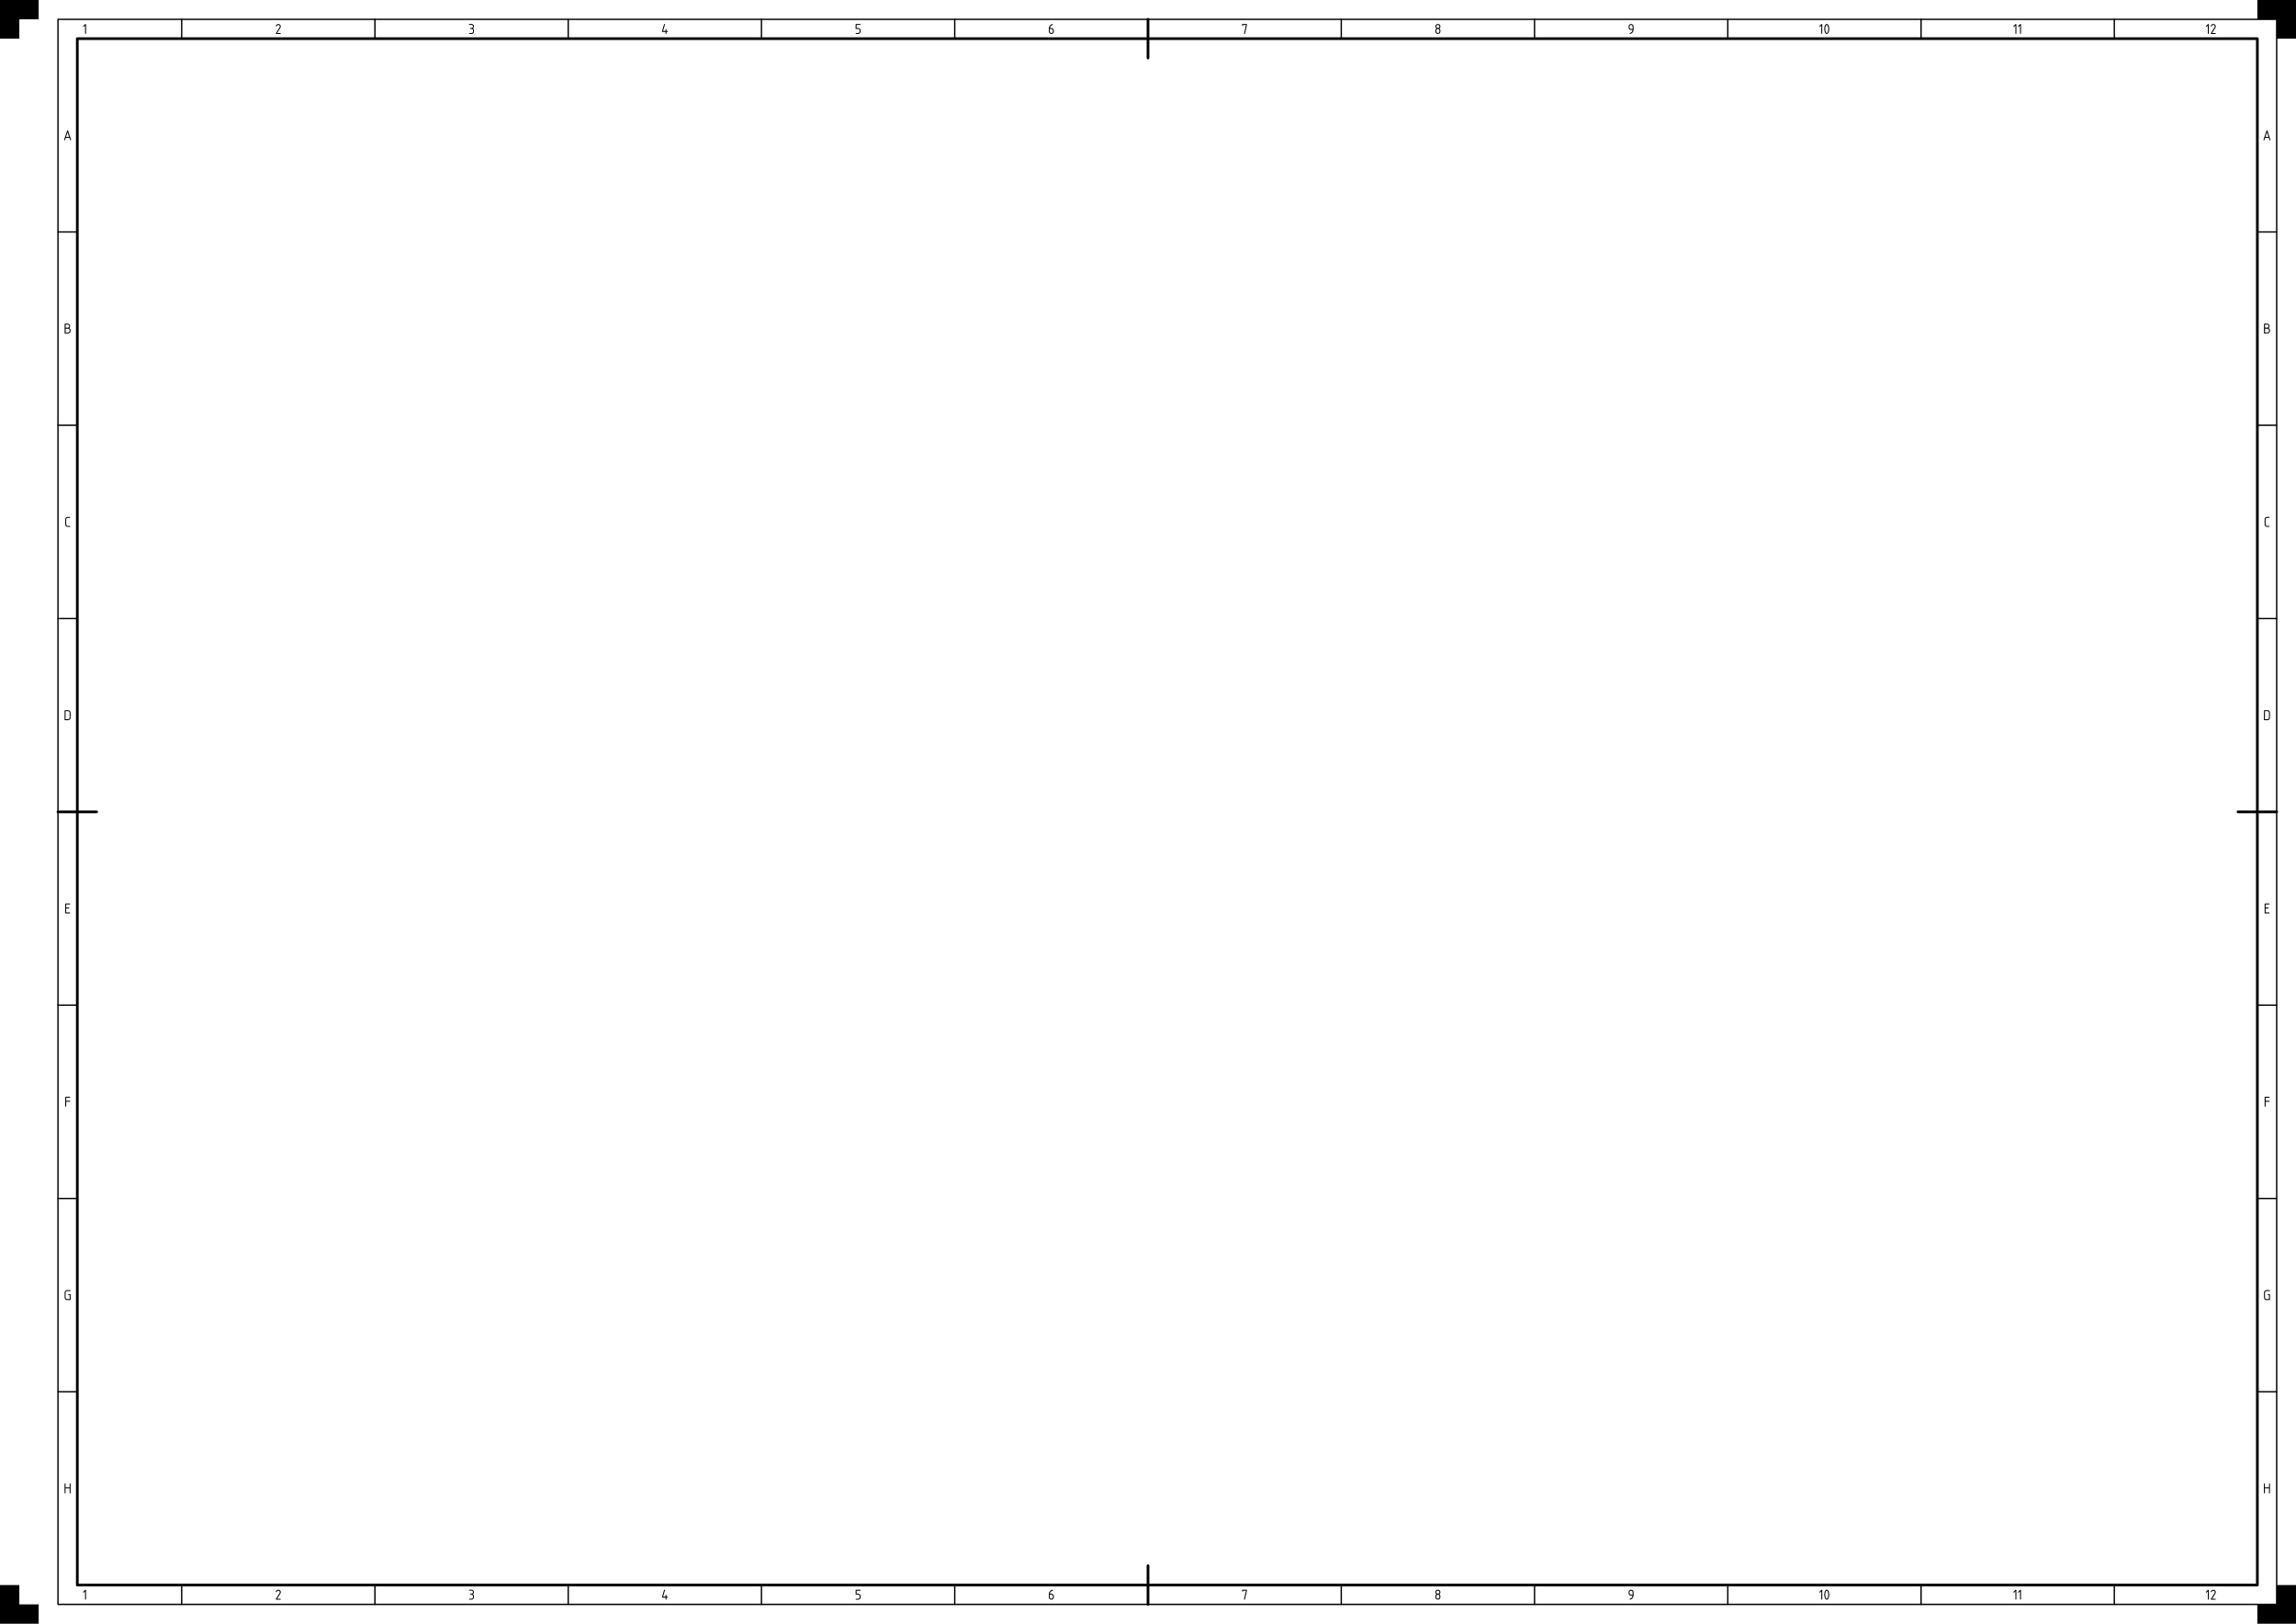
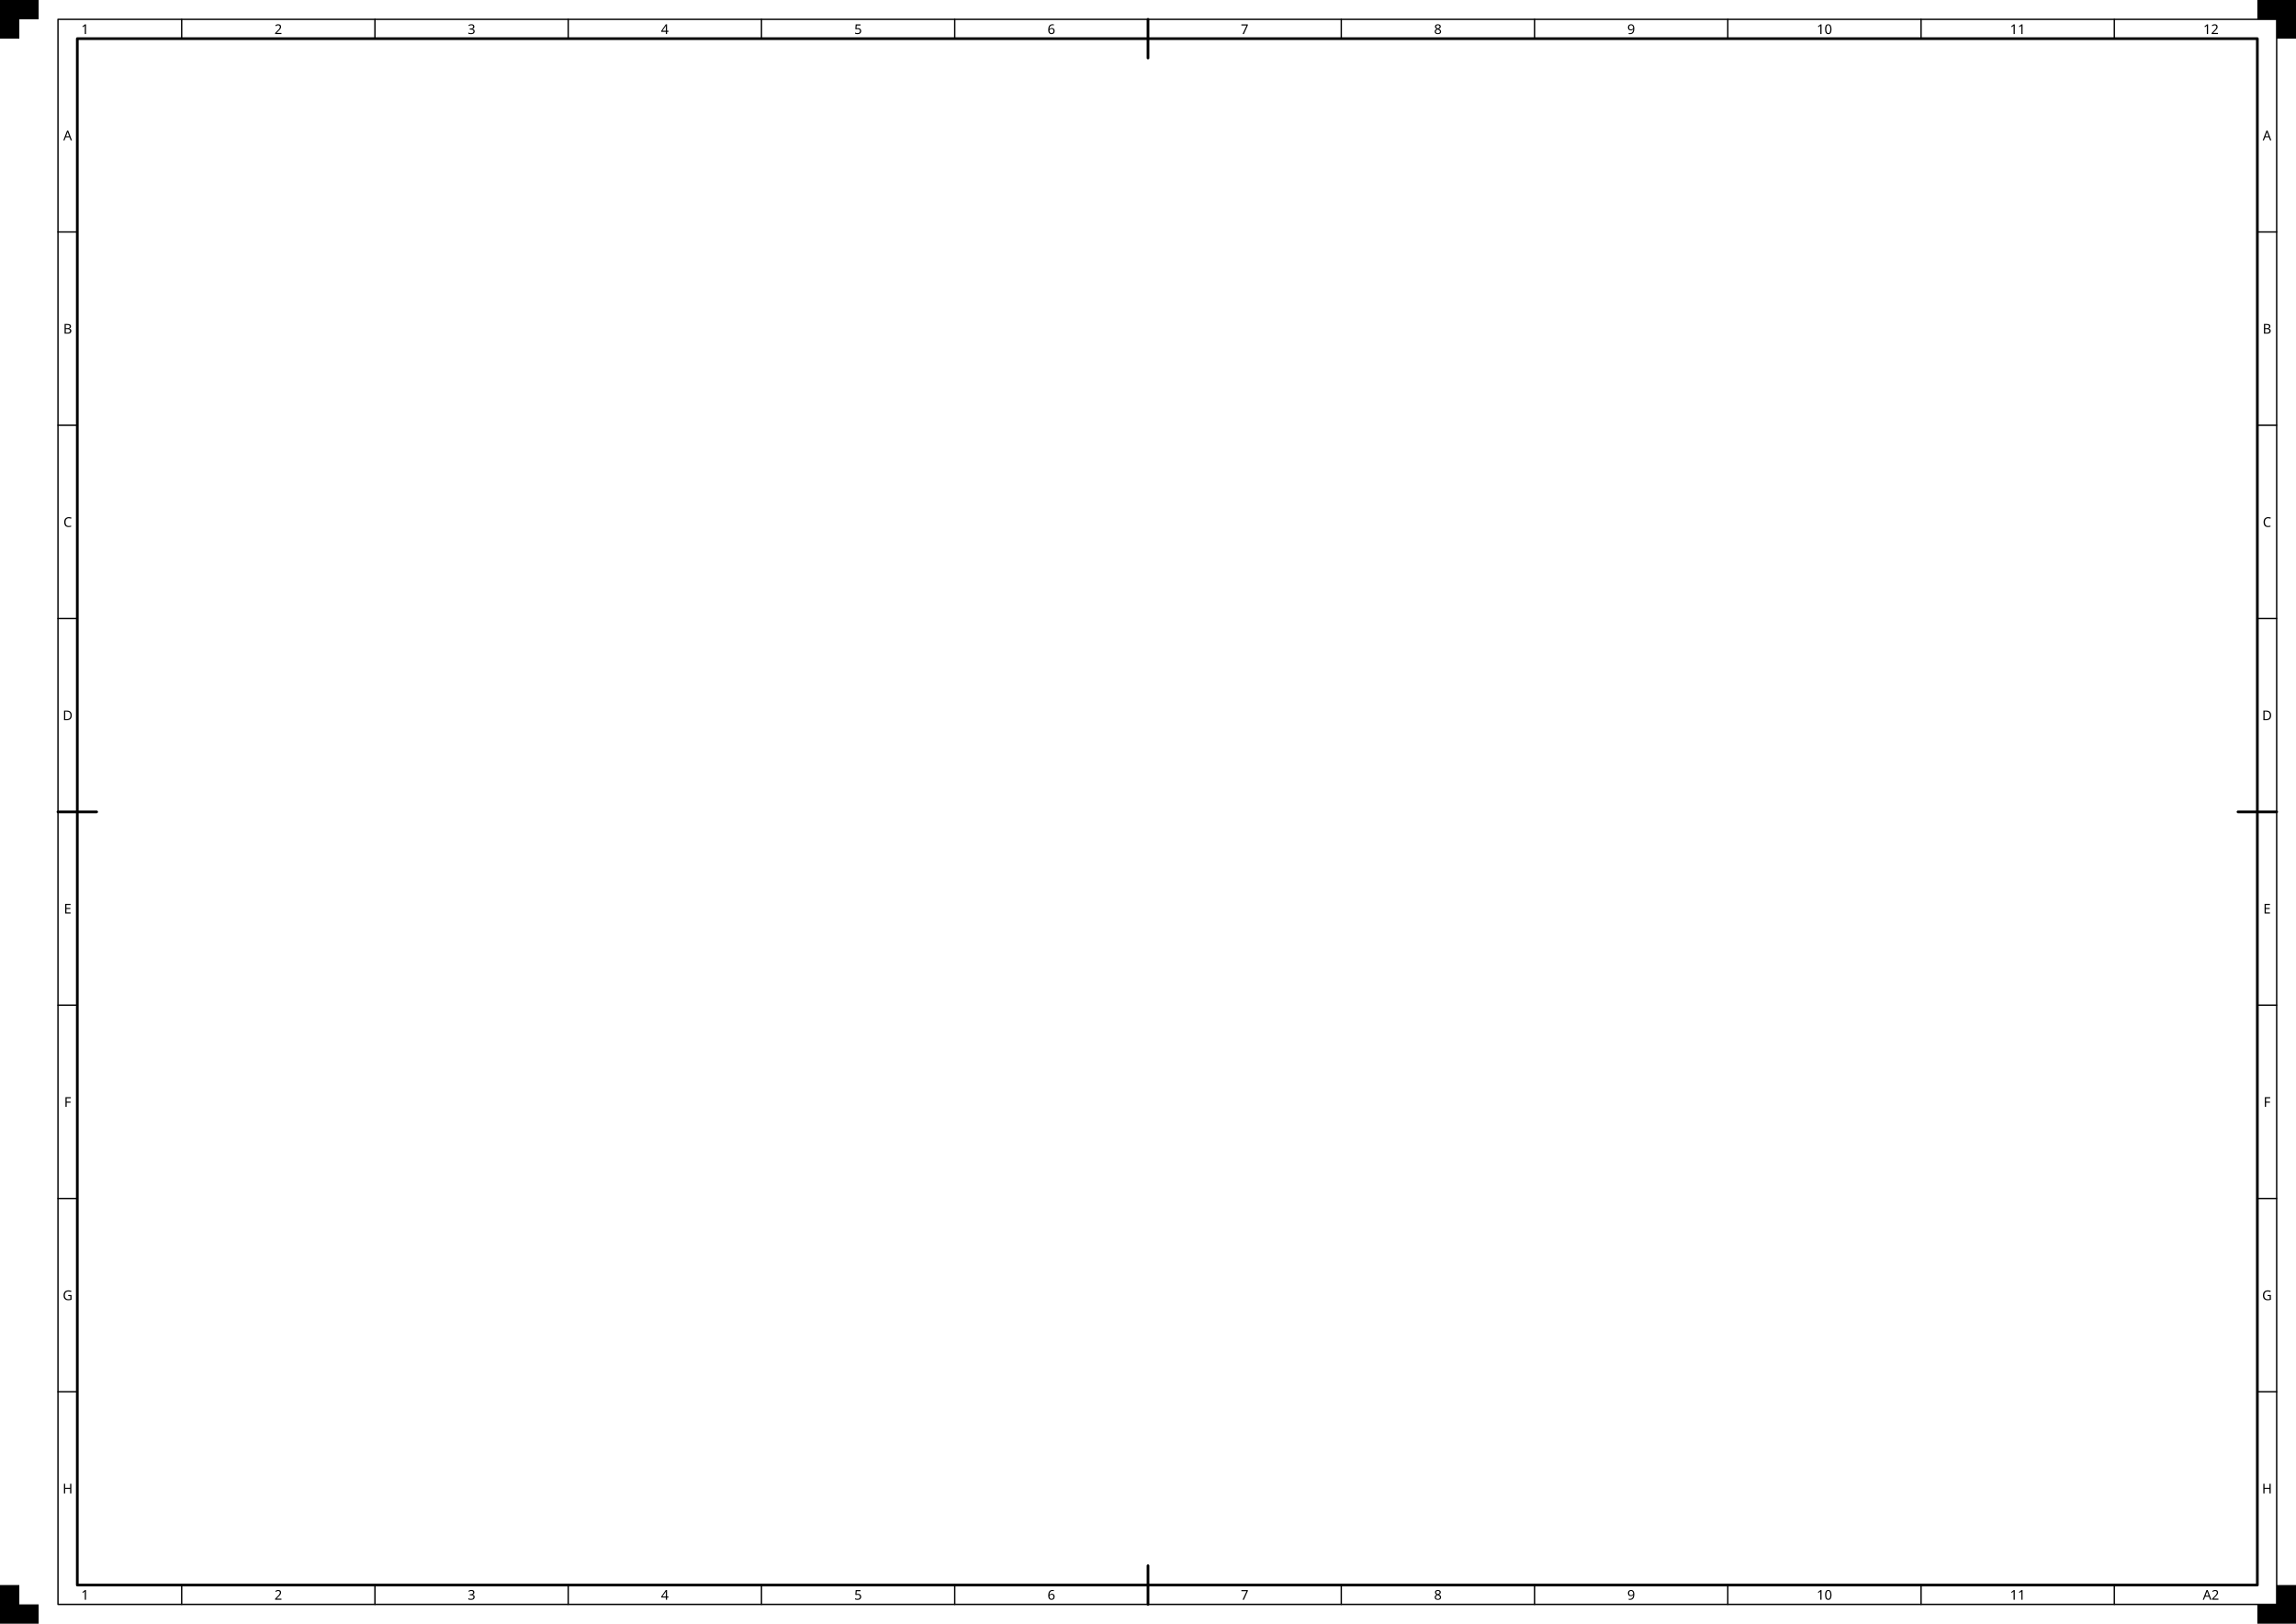
<svg xmlns="http://www.w3.org/2000/svg" width="594mm" height="420mm" viewBox="0 0 594 420" version="1.1" id="svg1">
  <rect id="Drawing space frame" x="20" y="10" width="564" height="400" style="fill:none;stroke:#000000;stroke-width:0.7;stroke-linecap:round;stroke-linejoin:round" />
  <g id="Centring marks" style="fill:none;stroke:#000000;stroke-width:0.7;stroke-linecap:round">
    <path id="Top" d="m 297,5 v 10" />
    <path id="Right" d="m 589,210 h -10" />
    <path id="Bottom" d="m 297,415 v -10" />
    <path id="Left" d="m 15,210 h 10" />
  </g>
  <g id="Grid reference system">
    <g id="Grid reference borders" style="fill:none;stroke:#000000;stroke-width:0.35;stroke-linecap:round;stroke-linejoin:round">
      <rect id="Grid reference border" x="15" y="5" width="574" height="410" />
      <path id="path14" d="m 347,5 v 5" />
      <path id="path15" d="m 397,5 v 5" />
      <path id="path16" d="m 447,5 v 5" />
      <path id="path17" d="m 497,5 v 5" />
      <path id="path18" d="m 547,5 v 5" />
      <path id="path19" d="m 247,5 v 5" />
      <path id="path20" d="m 197,5 v 5" />
      <path id="path21" d="m 147,5 v 5" />
      <path id="path22" d="m 97,5 v 5" />
      <path id="path23" d="m 47,5 v 5" />
      <path id="path25" d="m 15,160 h 5" />
      <path id="path26" d="m 15,110 h 5" />
      <path id="path27" d="m 15,60 h 5" />
      <path id="path28" d="m 15,260 h 5" />
      <path id="path29" d="m 15,310 h 5" />
      <path id="path30" d="m 15,360 h 5" />
      <path id="path33" d="m 584,160 h 5" />
      <path id="path35" d="m 584,110 h 5" />
      <path id="path37" d="m 584,60 h 5" />
      <path id="path39" d="m 584,260 h 5" />
      <path id="path41" d="m 584,310 h 5" />
      <path id="path43" d="m 584,360 h 5" />
      <path id="path47" d="m 247,410 v 5" />
      <path id="path49" d="m 197,410 v 5" />
      <path id="path51" d="m 147,410 v 5" />
      <path id="path53" d="m 97,410 v 5" />
      <path id="path55" d="m 47,410 v 5" />
      <path id="path58" d="m 347,410 v 5" />
      <path id="path60" d="m 397,410 v 5" />
      <path id="path62" d="m 447,410 v 5" />
      <path id="path64" d="m 497,410 v 5" />
      <path id="path67" d="m 547,410 v 5" />
    </g>
-     <g id="Grid reference markers" style="fill:#000000;stroke:none">
-       <path id="text14" aria-label="7" d="m 322.471,6.207 q 0.144,0 0.144,0.12 0,0.038 -0.036,0.2 0,0 -0.473,2.141 -0.026,0.12 -0.118,0.12 -0.132,0 -0.132,-0.113 0,-0.024 0.005,-0.048 l 0.482,-2.169 h -0.766 q 0,0 0,0.128 0,0.121 -0.125,0.121 -0.118,0 -0.118,-0.126 0,0 0,-0.26 0,-0.115 0.137,-0.115 z" />
-       <path id="text15" aria-label="8" d="m 371.995,7.489 q -0.152,0 -0.268,0.109 -0.126,0.12 -0.126,0.273 v 0.311 q 0,0.126 0.149,0.267 0.089,0.084 0.248,0.084 0.138,0 0.275,-0.111 0.121,-0.099 0.121,-0.28 V 7.887 q 0,-0.145 -0.123,-0.285 -0.099,-0.113 -0.275,-0.113 z m -0.268,-0.935 q -0.125,0.13 -0.125,0.275 0,0.137 0.087,0.263 0.099,0.144 0.302,0.144 0.197,0 0.302,-0.12 0.104,-0.123 0.104,-0.275 0,-0.157 -0.135,-0.28 -0.12,-0.108 -0.275,-0.108 -0.164,0 -0.261,0.101 z m -0.115,0.807 Q 371.354,7.161 371.354,6.805 q 0,-0.284 0.231,-0.458 0.197,-0.149 0.419,-0.149 0.185,0 0.318,0.082 0.321,0.198 0.321,0.561 0,0.338 -0.258,0.525 0.261,0.208 0.261,0.511 v 0.292 q 0,0.248 -0.22,0.455 -0.167,0.157 -0.417,0.157 -0.284,0 -0.431,-0.145 Q 371.354,8.415 371.354,8.179 V 7.863 q 0,-0.279 0.258,-0.502 z" />
-       <path id="text16" aria-label="9" d="m 421.598,8.661 q 0,-0.087 0.121,-0.126 0.169,-0.055 0.294,-0.157 0.301,-0.251 0.35,-0.625 h -0.415 q -0.217,0 -0.393,-0.152 -0.214,-0.188 -0.214,-0.436 0,0 0,-0.361 0,-0.285 0.279,-0.489 0.147,-0.108 0.378,-0.108 0.244,0 0.444,0.195 0.181,0.176 0.181,0.449 0,0 0,0.786 0,0.253 -0.089,0.449 -0.145,0.318 -0.337,0.467 -0.308,0.234 -0.477,0.234 -0.123,0 -0.123,-0.126 z m 0.772,-1.794 q 0,-0.173 -0.104,-0.284 -0.118,-0.125 -0.289,-0.125 -0.149,0 -0.27,0.104 -0.123,0.106 -0.123,0.284 v 0.277 q 0,0.173 0.14,0.289 0.111,0.092 0.323,0.092 h 0.323 z" />
-       <path id="text17" aria-label="10" d="m 471.188,6.262 q 0.058,-0.055 0.121,-0.055 0.128,0 0.128,0.142 v 2.285 q 0,0.145 -0.123,0.145 -0.126,0 -0.126,-0.147 0,0 0,-2.015 l -0.297,0.297 q -0.046,0.046 -0.092,0.046 -0.13,0 -0.13,-0.115 0,-0.058 0.05,-0.108 z m 1.407,0.191 q -0.116,0 -0.167,0.103 -0.133,0.263 -0.195,0.603 -0.029,0.159 -0.029,0.323 0,0.12 0.015,0.238 0.05,0.386 0.169,0.656 0.072,0.162 0.205,0.162 0.128,0 0.205,-0.147 0.113,-0.217 0.169,-0.596 0.024,-0.162 0.024,-0.314 0,-0.152 -0.024,-0.294 -0.061,-0.361 -0.202,-0.634 -0.051,-0.099 -0.171,-0.099 z m 0.009,-0.246 q 0.234,0 0.357,0.181 0.19,0.279 0.263,0.784 0.022,0.152 0.022,0.308 0,0.164 -0.024,0.326 -0.073,0.502 -0.255,0.786 -0.125,0.195 -0.369,0.195 -0.241,0 -0.369,-0.202 -0.157,-0.246 -0.251,-0.771 -0.027,-0.152 -0.027,-0.311 0,-0.166 0.029,-0.333 0.091,-0.521 0.236,-0.754 0.13,-0.21 0.388,-0.21 z" />
-       <path id="text18" aria-label="11" d="m 521.409,6.262 q 0.058,-0.055 0.121,-0.055 0.128,0 0.128,0.142 v 2.285 q 0,0.145 -0.123,0.145 -0.126,0 -0.126,-0.147 0,0 0,-2.015 l -0.297,0.297 q -0.046,0.046 -0.092,0.046 -0.13,0 -0.13,-0.115 0,-0.058 0.05,-0.108 z m 1.196,0 q 0.058,-0.055 0.121,-0.055 0.128,0 0.128,0.142 v 2.285 q 0,0.145 -0.123,0.145 -0.126,0 -0.126,-0.147 0,0 0,-2.015 l -0.297,0.297 q -0.046,0.046 -0.092,0.046 -0.13,0 -0.13,-0.115 0,-0.058 0.05,-0.108 z" />
-       <path id="text13" aria-label="12" d="m 571.191,6.262 q 0.058,-0.055 0.121,-0.055 0.128,0 0.128,0.142 v 2.285 q 0,0.145 -0.123,0.145 -0.126,0 -0.126,-0.147 0,0 0,-2.015 l -0.297,0.297 q -0.046,0.046 -0.092,0.046 -0.13,0 -0.13,-0.115 0,-0.058 0.05,-0.108 z m 0.895,0.579 q -0.133,0 -0.133,-0.12 0,-0.038 0.031,-0.099 0.108,-0.212 0.248,-0.302 0.174,-0.113 0.367,-0.113 0.325,0 0.509,0.248 0.135,0.181 0.135,0.39 0,0.183 -0.113,0.366 l -0.829,1.338 h 0.81 q 0.128,0 0.128,0.128 0,0.111 -0.14,0.111 h -0.993 q -0.152,0 -0.152,-0.109 0,-0.048 0.022,-0.084 l 0.919,-1.482 q 0.094,-0.152 0.094,-0.268 0,-0.147 -0.094,-0.256 -0.115,-0.133 -0.306,-0.133 -0.238,0 -0.385,0.28 -0.056,0.106 -0.12,0.106 z" />
-       <path id="text19" aria-label="6" d="m 271.62,7.246 q 0,0 0.378,0 0.287,0 0.479,0.214 0.167,0.186 0.167,0.396 0,0 0,0.345 0,0.22 -0.214,0.427 -0.164,0.159 -0.463,0.159 -0.241,0 -0.427,-0.181 -0.183,-0.178 -0.183,-0.405 V 7.309 q 0,-0.39 0.299,-0.74 0.183,-0.214 0.485,-0.335 0.068,-0.027 0.116,-0.027 0.123,0 0.123,0.133 0,0.079 -0.108,0.116 -0.241,0.084 -0.379,0.222 -0.236,0.234 -0.273,0.567 z m -0.019,0.93 q 0,0.147 0.144,0.279 0.101,0.092 0.258,0.092 0.12,0 0.28,-0.121 0.113,-0.085 0.113,-0.256 V 7.909 q 0,-0.169 -0.116,-0.294 -0.111,-0.12 -0.279,-0.12 h -0.4 z" />
-       <path id="text20" aria-label="5" d="m 221.352,6.337 q 0,-0.13 0.149,-0.13 0,0 1.005,0 0.142,0 0.142,0.123 0,0.123 -0.135,0.123 h -0.909 v 0.791 h 0.379 q 0.33,0 0.53,0.246 0.133,0.164 0.133,0.393 v 0.275 q 0,0.273 -0.186,0.446 -0.197,0.183 -0.434,0.183 h -0.533 q -0.132,0 -0.132,-0.12 0,-0.121 0.144,-0.121 h 0.475 q 0.215,0 0.33,-0.147 0.086,-0.109 0.086,-0.258 V 7.884 q 0,-0.154 -0.101,-0.267 Q 222.181,7.491 221.949,7.491 h -0.472 q -0.125,0 -0.125,-0.145 z" />
-       <path id="text21" aria-label="4" d="m 171.789,6.294 q 0.027,-0.096 0.126,-0.096 0.118,0 0.118,0.118 0,0.029 -0.012,0.068 l -0.467,1.627 h 0.624 V 7.639 q 0,-0.144 0.125,-0.144 0.121,0 0.121,0.154 v 0.364 q 0,0 0.263,0 0.125,0 0.125,0.135 0,0.109 -0.13,0.109 h -0.258 v 0.386 q 0,0.138 -0.126,0.138 -0.12,0 -0.12,-0.133 V 8.263 h -0.784 q -0.121,0 -0.121,-0.115 0,-0.038 0.024,-0.123 z" />
-       <path id="text22" aria-label="3" d="m 121.496,6.199 q 0,0 0.535,0 0.232,0 0.417,0.2 0.171,0.185 0.171,0.432 0,0.311 -0.267,0.531 0.26,0.188 0.26,0.463 0,0 0,0.376 0,0.22 -0.19,0.41 -0.167,0.167 -0.438,0.167 0,0 -0.509,0 -0.145,0 -0.145,-0.126 0,-0.115 0.154,-0.115 0,0 0.451,0 0.207,0 0.326,-0.123 0.111,-0.115 0.111,-0.299 v -0.222 q 0,-0.174 -0.103,-0.282 -0.125,-0.132 -0.267,-0.132 h -0.26 q -0.142,0 -0.142,-0.128 0,-0.113 0.144,-0.113 h 0.231 q 0.161,0 0.275,-0.116 0.121,-0.123 0.121,-0.28 0,-0.161 -0.097,-0.26 -0.133,-0.135 -0.273,-0.135 h -0.506 q -0.159,0 -0.159,-0.128 0,-0.121 0.159,-0.121 z" />
-       <path id="text23" aria-label="2" d="m 71.488,6.841 q -0.133,0 -0.133,-0.12 0,-0.038 0.031,-0.099 0.108,-0.212 0.248,-0.302 0.174,-0.113 0.367,-0.113 0.325,0 0.509,0.248 0.135,0.181 0.135,0.39 0,0.183 -0.113,0.366 l -0.829,1.338 h 0.81 q 0.128,0 0.128,0.128 0,0.111 -0.14,0.111 h -0.993 q -0.152,0 -0.152,-0.109 0,-0.048 0.022,-0.084 l 0.919,-1.482 q 0.094,-0.152 0.094,-0.268 0,-0.147 -0.094,-0.256 -0.115,-0.133 -0.306,-0.133 -0.238,0 -0.385,0.28 -0.056,0.106 -0.12,0.106 z" />
-       <path id="text24" aria-label="1" d="m 22.007,6.262 q 0.058,-0.055 0.121,-0.055 0.128,0 0.128,0.142 v 2.285 q 0,0.145 -0.123,0.145 -0.126,0 -0.126,-0.147 0,0 0,-2.015 l -0.297,0.297 q -0.046,0.046 -0.092,0.046 -0.13,0 -0.13,-0.115 0,-0.058 0.05,-0.108 z" />
-       <path id="text25" aria-label="D" d="m 16.961,186.044 q 0,0 0.593,0 0.229,0 0.342,-0.118 0.115,-0.12 0.115,-0.292 v -1.283 q 0,-0.152 -0.111,-0.273 -0.111,-0.121 -0.294,-0.121 h -0.644 z m -0.251,-2.194 q 0,-0.14 0.142,-0.14 h 0.802 q 0.236,0 0.419,0.185 0.185,0.185 0.185,0.419 v 1.379 q 0,0.234 -0.185,0.417 -0.185,0.181 -0.395,0.181 h -0.853 q -0.115,0 -0.115,-0.152 z" />
-       <path id="text26" aria-label="C" d="m 17.514,133.701 q 0,0 0.523,0 0.126,0 0.126,0.128 0,0.13 -0.137,0.13 h -0.514 q -0.144,0 -0.279,0.125 -0.103,0.096 -0.103,0.256 v 1.306 q 0,0.161 0.108,0.277 0.113,0.12 0.234,0.12 h 0.574 q 0.123,0 0.123,0.125 0,0.118 -0.125,0.118 h -0.583 q -0.236,0 -0.441,-0.227 -0.14,-0.156 -0.14,-0.398 v -1.338 q 0,-0.256 0.202,-0.446 0.185,-0.174 0.431,-0.174 z" />
-       <path id="text27" aria-label="B" d="m 18.279,85.504 q 0,0.376 -0.239,0.581 -0.238,0.205 -0.449,0.205 h -0.75 q -0.12,0 -0.12,-0.156 v -2.264 q 0,-0.161 0.159,-0.161 h 0.533 q 0.325,0 0.473,0.13 0.26,0.227 0.26,0.516 0,0.314 -0.239,0.502 0.159,0.092 0.265,0.265 0.108,0.173 0.108,0.381 z m -1.295,-0.492 v 1.041 h 0.533 q 0.232,0 0.373,-0.161 0.14,-0.161 0.14,-0.355 0,-0.195 -0.132,-0.361 -0.13,-0.164 -0.376,-0.164 z m 0,-1.048 v 0.781 h 0.521 q 0.197,0 0.294,-0.106 0.099,-0.108 0.099,-0.267 0,-0.161 -0.104,-0.284 -0.104,-0.125 -0.296,-0.125 z" />
-       <path id="text28" aria-label="A" d="m 17.372,33.804 q 0.031,-0.094 0.12,-0.094 0.085,0 0.116,0.094 l 0.764,2.297 q 0.015,0.046 0.015,0.075 0,0.101 -0.123,0.115 -0.091,0 -0.128,-0.113 0,0 -0.174,-0.54 h -0.947 l -0.186,0.554 q -0.036,0.104 -0.116,0.104 -0.133,0 -0.133,-0.125 0,-0.017 0.038,-0.128 z m 0.113,0.426 -0.393,1.167 h 0.788 z" />
-       <path id="text29" aria-label="E" d="m 17.128,236.036 h 0.911 q 0.126,0 0.126,0.123 0,0.123 -0.121,0.123 h -1.049 q -0.113,0 -0.113,-0.128 v -2.319 q 0,-0.133 0.152,-0.133 h 0.996 q 0.138,0 0.138,0.125 0,0.123 -0.138,0.123 h -0.902 v 0.796 h 0.66 q 0.125,0 0.125,0.123 0,0.116 -0.121,0.116 h -0.663 z" />
-       <path id="text30" aria-label="F" d="m 17.135,284.986 v 1.157 q 0,0.14 -0.128,0.14 -0.125,0 -0.125,-0.142 0,0 0,-2.321 0,-0.12 0.133,-0.12 0,0 1.019,0 0.135,0 0.135,0.123 0,0.123 -0.133,0.123 h -0.899 v 0.79 h 0.899 q 0.133,0 0.133,0.125 0,0.125 -0.135,0.125 z" />
-       <path id="text31" aria-label="G" d="m 18.026,336.036 v -1.049 h -0.268 q -0.121,0 -0.121,-0.121 0,-0.123 0.116,-0.123 h 0.408 q 0.109,0 0.109,0.162 v 1.229 q 0,0.149 -0.142,0.149 h -0.831 q -0.186,0 -0.379,-0.167 -0.193,-0.169 -0.193,-0.535 v -1.273 q 0,-0.241 0.195,-0.422 0.197,-0.183 0.449,-0.183 h 0.755 q 0.15,0 0.15,0.123 0,0.123 -0.149,0.123 h -0.73 q -0.188,0 -0.308,0.123 -0.12,0.123 -0.12,0.299 v 1.237 q 0,0.19 0.111,0.309 0.111,0.12 0.248,0.12 z" />
-       <path id="text32" aria-label="H" d="m 18.018,384.991 h -1.061 v 1.167 q 0,0.132 -0.126,0.132 -0.125,0 -0.125,-0.13 v -2.305 q 0,-0.145 0.125,-0.145 0.126,0 0.126,0.145 v 0.89 h 1.061 v -0.901 q 0,-0.128 0.121,-0.128 0.121,0 0.121,0.126 v 2.311 q 0,0.137 -0.121,0.137 -0.121,0 -0.121,-0.133 z" />
-       <path id="path32" aria-label="D" d="m 585.961,186.044 q 0,0 0.593,0 0.229,0 0.342,-0.118 0.115,-0.12 0.115,-0.292 v -1.283 q 0,-0.152 -0.111,-0.273 -0.111,-0.121 -0.294,-0.121 h -0.644 z m -0.251,-2.194 q 0,-0.14 0.142,-0.14 h 0.802 q 0.236,0 0.419,0.185 0.185,0.185 0.185,0.419 v 1.379 q 0,0.234 -0.185,0.417 -0.185,0.181 -0.395,0.181 h -0.853 q -0.115,0 -0.115,-0.152 z" />
-       <path id="path34" aria-label="C" d="m 586.514,133.701 q 0,0 0.523,0 0.126,0 0.126,0.128 0,0.13 -0.137,0.13 h -0.514 q -0.144,0 -0.279,0.125 -0.103,0.096 -0.103,0.256 v 1.306 q 0,0.161 0.108,0.277 0.113,0.12 0.234,0.12 h 0.574 q 0.123,0 0.123,0.125 0,0.118 -0.125,0.118 h -0.583 q -0.236,0 -0.441,-0.227 -0.14,-0.156 -0.14,-0.398 v -1.338 q 0,-0.256 0.202,-0.446 0.185,-0.174 0.431,-0.174 z" />
-       <path id="path36" aria-label="B" d="m 587.279,85.504 q 0,0.376 -0.239,0.581 -0.238,0.205 -0.449,0.205 h -0.75 q -0.12,0 -0.12,-0.156 v -2.264 q 0,-0.161 0.159,-0.161 h 0.533 q 0.325,0 0.473,0.13 0.26,0.227 0.26,0.516 0,0.314 -0.239,0.502 0.159,0.092 0.265,0.265 0.108,0.173 0.108,0.381 z m -1.295,-0.492 v 1.041 h 0.533 q 0.232,0 0.373,-0.161 0.14,-0.161 0.14,-0.355 0,-0.195 -0.132,-0.361 -0.13,-0.164 -0.376,-0.164 z m 0,-1.048 v 0.781 h 0.521 q 0.197,0 0.294,-0.106 0.099,-0.108 0.099,-0.267 0,-0.161 -0.104,-0.284 -0.104,-0.125 -0.296,-0.125 z" />
-       <path id="path38" aria-label="A" d="m 586.372,33.804 q 0.031,-0.094 0.12,-0.094 0.085,0 0.116,0.094 l 0.764,2.297 q 0.015,0.046 0.015,0.075 0,0.101 -0.123,0.115 -0.091,0 -0.128,-0.113 0,0 -0.174,-0.54 h -0.947 l -0.186,0.554 q -0.036,0.104 -0.116,0.104 -0.133,0 -0.133,-0.125 0,-0.017 0.038,-0.128 z m 0.113,0.426 -0.393,1.167 h 0.788 z" />
-       <path id="path40" aria-label="E" d="m 586.128,236.036 h 0.911 q 0.126,0 0.126,0.123 0,0.123 -0.121,0.123 h -1.049 q -0.113,0 -0.113,-0.128 v -2.319 q 0,-0.133 0.152,-0.133 h 0.996 q 0.138,0 0.138,0.125 0,0.123 -0.138,0.123 h -0.902 v 0.796 h 0.66 q 0.125,0 0.125,0.123 0,0.116 -0.121,0.116 h -0.663 z" />
-       <path id="path42" aria-label="F" d="m 586.135,284.986 v 1.157 q 0,0.14 -0.128,0.14 -0.125,0 -0.125,-0.142 0,0 0,-2.321 0,-0.12 0.133,-0.12 0,0 1.019,0 0.135,0 0.135,0.123 0,0.123 -0.133,0.123 h -0.899 v 0.79 h 0.899 q 0.133,0 0.133,0.125 0,0.125 -0.135,0.125 z" />
-       <path id="path44" aria-label="G" d="m 587.026,336.036 v -1.049 h -0.268 q -0.121,0 -0.121,-0.121 0,-0.123 0.116,-0.123 h 0.408 q 0.109,0 0.109,0.162 v 1.229 q 0,0.149 -0.142,0.149 h -0.831 q -0.186,0 -0.379,-0.167 -0.193,-0.169 -0.193,-0.535 v -1.273 q 0,-0.241 0.195,-0.422 0.197,-0.183 0.449,-0.183 h 0.755 q 0.15,0 0.15,0.123 0,0.123 -0.149,0.123 h -0.73 q -0.188,0 -0.308,0.123 -0.12,0.123 -0.12,0.299 v 1.237 q 0,0.19 0.111,0.309 0.111,0.12 0.248,0.12 z" />
-       <path id="path45" aria-label="H" d="m 587.018,384.991 h -1.061 v 1.167 q 0,0.132 -0.126,0.132 -0.125,0 -0.125,-0.13 v -2.305 q 0,-0.145 0.125,-0.145 0.126,0 0.126,0.145 v 0.89 h 1.061 v -0.901 q 0,-0.128 0.121,-0.128 0.121,0 0.121,0.126 v 2.311 q 0,0.137 -0.121,0.137 -0.121,0 -0.121,-0.133 z" />
-       <path id="path46" aria-label="6" d="m 271.62,412.246 q 0,0 0.378,0 0.287,0 0.479,0.214 0.167,0.186 0.167,0.396 0,0 0,0.345 0,0.22 -0.214,0.427 -0.164,0.159 -0.463,0.159 -0.241,0 -0.427,-0.181 -0.183,-0.178 -0.183,-0.405 v -0.892 q 0,-0.39 0.299,-0.74 0.183,-0.214 0.485,-0.335 0.068,-0.027 0.116,-0.027 0.123,0 0.123,0.133 0,0.079 -0.108,0.116 -0.241,0.084 -0.379,0.222 -0.236,0.234 -0.273,0.567 z m -0.019,0.93 q 0,0.147 0.144,0.279 0.101,0.092 0.258,0.092 0.12,0 0.28,-0.121 0.113,-0.086 0.113,-0.256 v -0.26 q 0,-0.169 -0.116,-0.294 -0.111,-0.12 -0.279,-0.12 h -0.4 z" />
-       <path id="path48" aria-label="5" d="m 221.352,411.337 q 0,-0.13 0.149,-0.13 0,0 1.005,0 0.142,0 0.142,0.123 0,0.123 -0.135,0.123 h -0.909 v 0.791 h 0.379 q 0.33,0 0.53,0.246 0.133,0.164 0.133,0.393 v 0.275 q 0,0.273 -0.186,0.446 -0.197,0.183 -0.434,0.183 h -0.533 q -0.132,0 -0.132,-0.12 0,-0.121 0.144,-0.121 h 0.475 q 0.215,0 0.33,-0.147 0.086,-0.109 0.086,-0.258 v -0.258 q 0,-0.154 -0.101,-0.267 -0.113,-0.126 -0.345,-0.126 h -0.472 q -0.125,0 -0.125,-0.145 z" />
-       <path id="path50" aria-label="4" d="m 171.789,411.294 q 0.027,-0.096 0.126,-0.096 0.118,0 0.118,0.118 0,0.029 -0.012,0.068 l -0.467,1.627 h 0.624 v -0.373 q 0,-0.144 0.125,-0.144 0.121,0 0.121,0.154 v 0.364 q 0,0 0.263,0 0.125,0 0.125,0.135 0,0.109 -0.13,0.109 h -0.258 v 0.386 q 0,0.138 -0.126,0.138 -0.12,0 -0.12,-0.133 v -0.386 h -0.784 q -0.121,0 -0.121,-0.115 0,-0.038 0.024,-0.123 z" />
-       <path id="path52" aria-label="3" d="m 121.496,411.199 q 0,0 0.535,0 0.232,0 0.417,0.2 0.171,0.185 0.171,0.432 0,0.311 -0.267,0.531 0.26,0.188 0.26,0.463 0,0 0,0.376 0,0.22 -0.19,0.41 -0.167,0.167 -0.438,0.167 0,0 -0.509,0 -0.145,0 -0.145,-0.126 0,-0.115 0.154,-0.115 0,0 0.451,0 0.207,0 0.326,-0.123 0.111,-0.115 0.111,-0.299 v -0.222 q 0,-0.174 -0.103,-0.282 -0.125,-0.132 -0.267,-0.132 h -0.26 q -0.142,0 -0.142,-0.128 0,-0.113 0.144,-0.113 h 0.231 q 0.161,0 0.275,-0.116 0.121,-0.123 0.121,-0.28 0,-0.161 -0.097,-0.26 -0.133,-0.135 -0.273,-0.135 h -0.506 q -0.159,0 -0.159,-0.128 0,-0.121 0.159,-0.121 z" />
-       <path id="path54" aria-label="2" d="m 71.488,411.841 q -0.133,0 -0.133,-0.12 0,-0.038 0.031,-0.099 0.108,-0.212 0.248,-0.302 0.174,-0.113 0.367,-0.113 0.325,0 0.509,0.248 0.135,0.181 0.135,0.39 0,0.183 -0.113,0.366 l -0.829,1.338 h 0.81 q 0.128,0 0.128,0.128 0,0.111 -0.14,0.111 h -0.993 q -0.152,0 -0.152,-0.109 0,-0.048 0.022,-0.084 l 0.919,-1.482 q 0.094,-0.152 0.094,-0.268 0,-0.147 -0.094,-0.256 -0.115,-0.133 -0.306,-0.133 -0.238,0 -0.385,0.28 -0.056,0.106 -0.12,0.106 z" />
-       <path id="path56" aria-label="1" d="m 22.007,411.262 q 0.058,-0.055 0.121,-0.055 0.128,0 0.128,0.142 v 2.285 q 0,0.145 -0.123,0.145 -0.126,0 -0.126,-0.147 0,0 0,-2.015 l -0.297,0.297 q -0.046,0.046 -0.092,0.046 -0.13,0 -0.13,-0.115 0,-0.058 0.05,-0.108 z" />
-       <path id="path57" aria-label="7" d="m 322.471,411.207 q 0.144,0 0.144,0.12 0,0.038 -0.036,0.2 0,0 -0.473,2.141 -0.026,0.12 -0.118,0.12 -0.132,0 -0.132,-0.113 0,-0.024 0.005,-0.048 l 0.482,-2.169 h -0.766 q 0,0 0,0.128 0,0.121 -0.125,0.121 -0.118,0 -0.118,-0.126 0,0 0,-0.26 0,-0.115 0.137,-0.115 z" />
-       <path id="path59" aria-label="8" d="m 371.995,412.489 q -0.152,0 -0.268,0.109 -0.126,0.12 -0.126,0.273 v 0.311 q 0,0.126 0.149,0.267 0.089,0.084 0.248,0.084 0.138,0 0.275,-0.111 0.121,-0.099 0.121,-0.28 v -0.255 q 0,-0.145 -0.123,-0.285 -0.099,-0.113 -0.275,-0.113 z m -0.268,-0.935 q -0.125,0.13 -0.125,0.275 0,0.137 0.087,0.263 0.099,0.144 0.302,0.144 0.197,0 0.302,-0.12 0.104,-0.123 0.104,-0.275 0,-0.157 -0.135,-0.28 -0.12,-0.108 -0.275,-0.108 -0.164,0 -0.261,0.101 z m -0.115,0.807 q -0.258,-0.2 -0.258,-0.555 0,-0.284 0.231,-0.458 0.197,-0.149 0.419,-0.149 0.185,0 0.318,0.082 0.321,0.198 0.321,0.561 0,0.338 -0.258,0.525 0.261,0.208 0.261,0.511 v 0.292 q 0,0.248 -0.22,0.455 -0.167,0.157 -0.417,0.157 -0.284,0 -0.431,-0.145 -0.224,-0.22 -0.224,-0.456 v -0.316 q 0,-0.279 0.258,-0.502 z" />
-       <path id="path61" aria-label="9" d="m 421.598,413.661 q 0,-0.087 0.121,-0.126 0.169,-0.055 0.294,-0.157 0.301,-0.251 0.35,-0.625 h -0.415 q -0.217,0 -0.393,-0.152 -0.214,-0.188 -0.214,-0.436 0,0 0,-0.361 0,-0.285 0.279,-0.489 0.147,-0.108 0.378,-0.108 0.244,0 0.444,0.195 0.181,0.176 0.181,0.449 0,0 0,0.786 0,0.253 -0.089,0.449 -0.145,0.318 -0.337,0.467 -0.308,0.234 -0.477,0.234 -0.123,0 -0.123,-0.126 z m 0.772,-1.794 q 0,-0.173 -0.104,-0.284 -0.118,-0.125 -0.289,-0.125 -0.149,0 -0.27,0.104 -0.123,0.106 -0.123,0.284 v 0.277 q 0,0.173 0.14,0.289 0.111,0.092 0.323,0.092 h 0.323 z" />
-       <path id="path63" aria-label="10" d="m 471.188,411.262 q 0.058,-0.055 0.121,-0.055 0.128,0 0.128,0.142 v 2.285 q 0,0.145 -0.123,0.145 -0.126,0 -0.126,-0.147 0,0 0,-2.015 l -0.297,0.297 q -0.046,0.046 -0.092,0.046 -0.13,0 -0.13,-0.115 0,-0.058 0.05,-0.108 z m 1.407,0.191 q -0.116,0 -0.167,0.103 -0.133,0.263 -0.195,0.603 -0.029,0.159 -0.029,0.323 0,0.12 0.015,0.238 0.05,0.386 0.169,0.656 0.072,0.162 0.205,0.162 0.128,0 0.205,-0.147 0.113,-0.217 0.169,-0.596 0.024,-0.162 0.024,-0.314 0,-0.152 -0.024,-0.294 -0.061,-0.361 -0.202,-0.634 -0.051,-0.099 -0.171,-0.099 z m 0.009,-0.246 q 0.234,0 0.357,0.181 0.19,0.279 0.263,0.784 0.022,0.152 0.022,0.308 0,0.164 -0.024,0.326 -0.073,0.502 -0.255,0.786 -0.125,0.195 -0.369,0.195 -0.241,0 -0.369,-0.202 -0.157,-0.246 -0.251,-0.771 -0.027,-0.152 -0.027,-0.311 0,-0.166 0.029,-0.333 0.091,-0.521 0.236,-0.754 0.13,-0.21 0.388,-0.21 z" />
-       <path id="path65" aria-label="11" d="m 521.409,411.262 q 0.058,-0.055 0.121,-0.055 0.128,0 0.128,0.142 v 2.285 q 0,0.145 -0.123,0.145 -0.126,0 -0.126,-0.147 0,0 0,-2.015 l -0.297,0.297 q -0.046,0.046 -0.092,0.046 -0.13,0 -0.13,-0.115 0,-0.058 0.05,-0.108 z m 1.196,0 q 0.058,-0.055 0.121,-0.055 0.128,0 0.128,0.142 v 2.285 q 0,0.145 -0.123,0.145 -0.126,0 -0.126,-0.147 0,0 0,-2.015 l -0.297,0.297 q -0.046,0.046 -0.092,0.046 -0.13,0 -0.13,-0.115 0,-0.058 0.05,-0.108 z" />
-       <path id="path66" aria-label="12" d="m 571.191,411.262 q 0.058,-0.055 0.121,-0.055 0.128,0 0.128,0.142 v 2.285 q 0,0.145 -0.123,0.145 -0.126,0 -0.126,-0.147 0,0 0,-2.015 l -0.297,0.297 q -0.046,0.046 -0.092,0.046 -0.13,0 -0.13,-0.115 0,-0.058 0.05,-0.108 z m 0.895,0.579 q -0.133,0 -0.133,-0.12 0,-0.038 0.031,-0.099 0.108,-0.212 0.248,-0.302 0.174,-0.113 0.367,-0.113 0.325,0 0.509,0.248 0.135,0.181 0.135,0.39 0,0.183 -0.113,0.366 l -0.829,1.338 h 0.81 q 0.128,0 0.128,0.128 0,0.111 -0.14,0.111 h -0.993 q -0.152,0 -0.152,-0.109 0,-0.048 0.022,-0.084 l 0.919,-1.482 q 0.094,-0.152 0.094,-0.268 0,-0.147 -0.094,-0.256 -0.115,-0.133 -0.306,-0.133 -0.238,0 -0.385,0.28 -0.056,0.106 -0.12,0.106 z" />
+     <g id="Grid reference markers" style="font-size:3.5px;font-family:osifont;text-align:center;text-anchor:middle;fill:#000000;stroke:none">
+       <text id="upper_marker_1" x="22" y="8.8">1</text>
+       <text id="upper_marker_2" x="72" y="8.8">2</text>
+       <text id="upper_marker_3" x="122" y="8.8">3</text>
+       <text id="upper_marker_4" x="172" y="8.8">4</text>
+       <text id="upper_marker_5" x="222" y="8.8">5</text>
+       <text id="upper_marker_6" x="272" y="8.8">6</text>
+       <text id="upper_marker_7" x="322" y="8.8">7</text>
+       <text id="upper_marker_8" x="372" y="8.8">8</text>
+       <text id="upper_marker_9" x="422" y="8.8">9</text>
+       <text id="upper_marker_10" x="472" y="8.8">10</text>
+       <text id="upper_marker_11" x="522" y="8.8">11</text>
+       <text id="upper_marker_12" x="572" y="8.8">12</text>
+       <text id="right_marker_1" x="586.5" y="36.3">A</text>
+       <text id="right_marker_2" x="586.5" y="86.3">B</text>
+       <text id="right_marker_3" x="586.5" y="136.3">C</text>
+       <text id="right_marker_4" x="586.5" y="186.3">D</text>
+       <text id="right_marker_5" x="586.5" y="236.3">E</text>
+       <text id="right_marker_6" x="586.5" y="286.3">F</text>
+       <text id="right_marker_7" x="586.5" y="336.3">G</text>
+       <text id="right_marker_8" x="586.5" y="386.3">H</text>
+       <text id="lower_marker_1" x="22" y="413.8">1</text>
+       <text id="lower_marker_2" x="72" y="413.8">2</text>
+       <text id="lower_marker_3" x="122" y="413.8">3</text>
+       <text id="lower_marker_4" x="172" y="413.8">4</text>
+       <text id="lower_marker_5" x="222" y="413.8">5</text>
+       <text id="lower_marker_6" x="272" y="413.8">6</text>
+       <text id="lower_marker_7" x="322" y="413.8">7</text>
+       <text id="lower_marker_8" x="372" y="413.8">8</text>
+       <text id="lower_marker_9" x="422" y="413.8">9</text>
+       <text id="lower_marker_10" x="472" y="413.8">10</text>
+       <text id="lower_marker_11" x="522" y="413.8">11</text>
+       <text id="lower_marker_12" x="572" y="413.8">A2</text>
+       <text id="left_marker_1" x="17.5" y="36.3">A</text>
+       <text id="left_marker_2" x="17.5" y="86.3">B</text>
+       <text id="left_marker_3" x="17.5" y="136.3">C</text>
+       <text id="left_marker_4" x="17.5" y="186.3">D</text>
+       <text id="left_marker_5" x="17.5" y="236.3">E</text>
+       <text id="left_marker_6" x="17.5" y="286.3">F</text>
+       <text id="left_marker_7" x="17.5" y="336.3">G</text>
+       <text id="left_marker_8" x="17.5" y="386.3">H</text>
    </g>
  </g>
  <g id="Trimming marks" style="fill:#000000;stroke:none">
    <path id="Top left" d="m 0,0 h 10 v 5 h -5 v 5 h -5 z" />
    <path id="Top right" d="m 594,0 h -10 v 5 h 5 v 5 h 5 z" />
    <path id="Bottom right" d="m 594,420 h -10 v -5 h 5 v -5 h 5 z" />
    <path id="Bottom left" d="m 0,420 h 10 v -5 h -5 v -5 h -5 z" />
  </g>
</svg>
